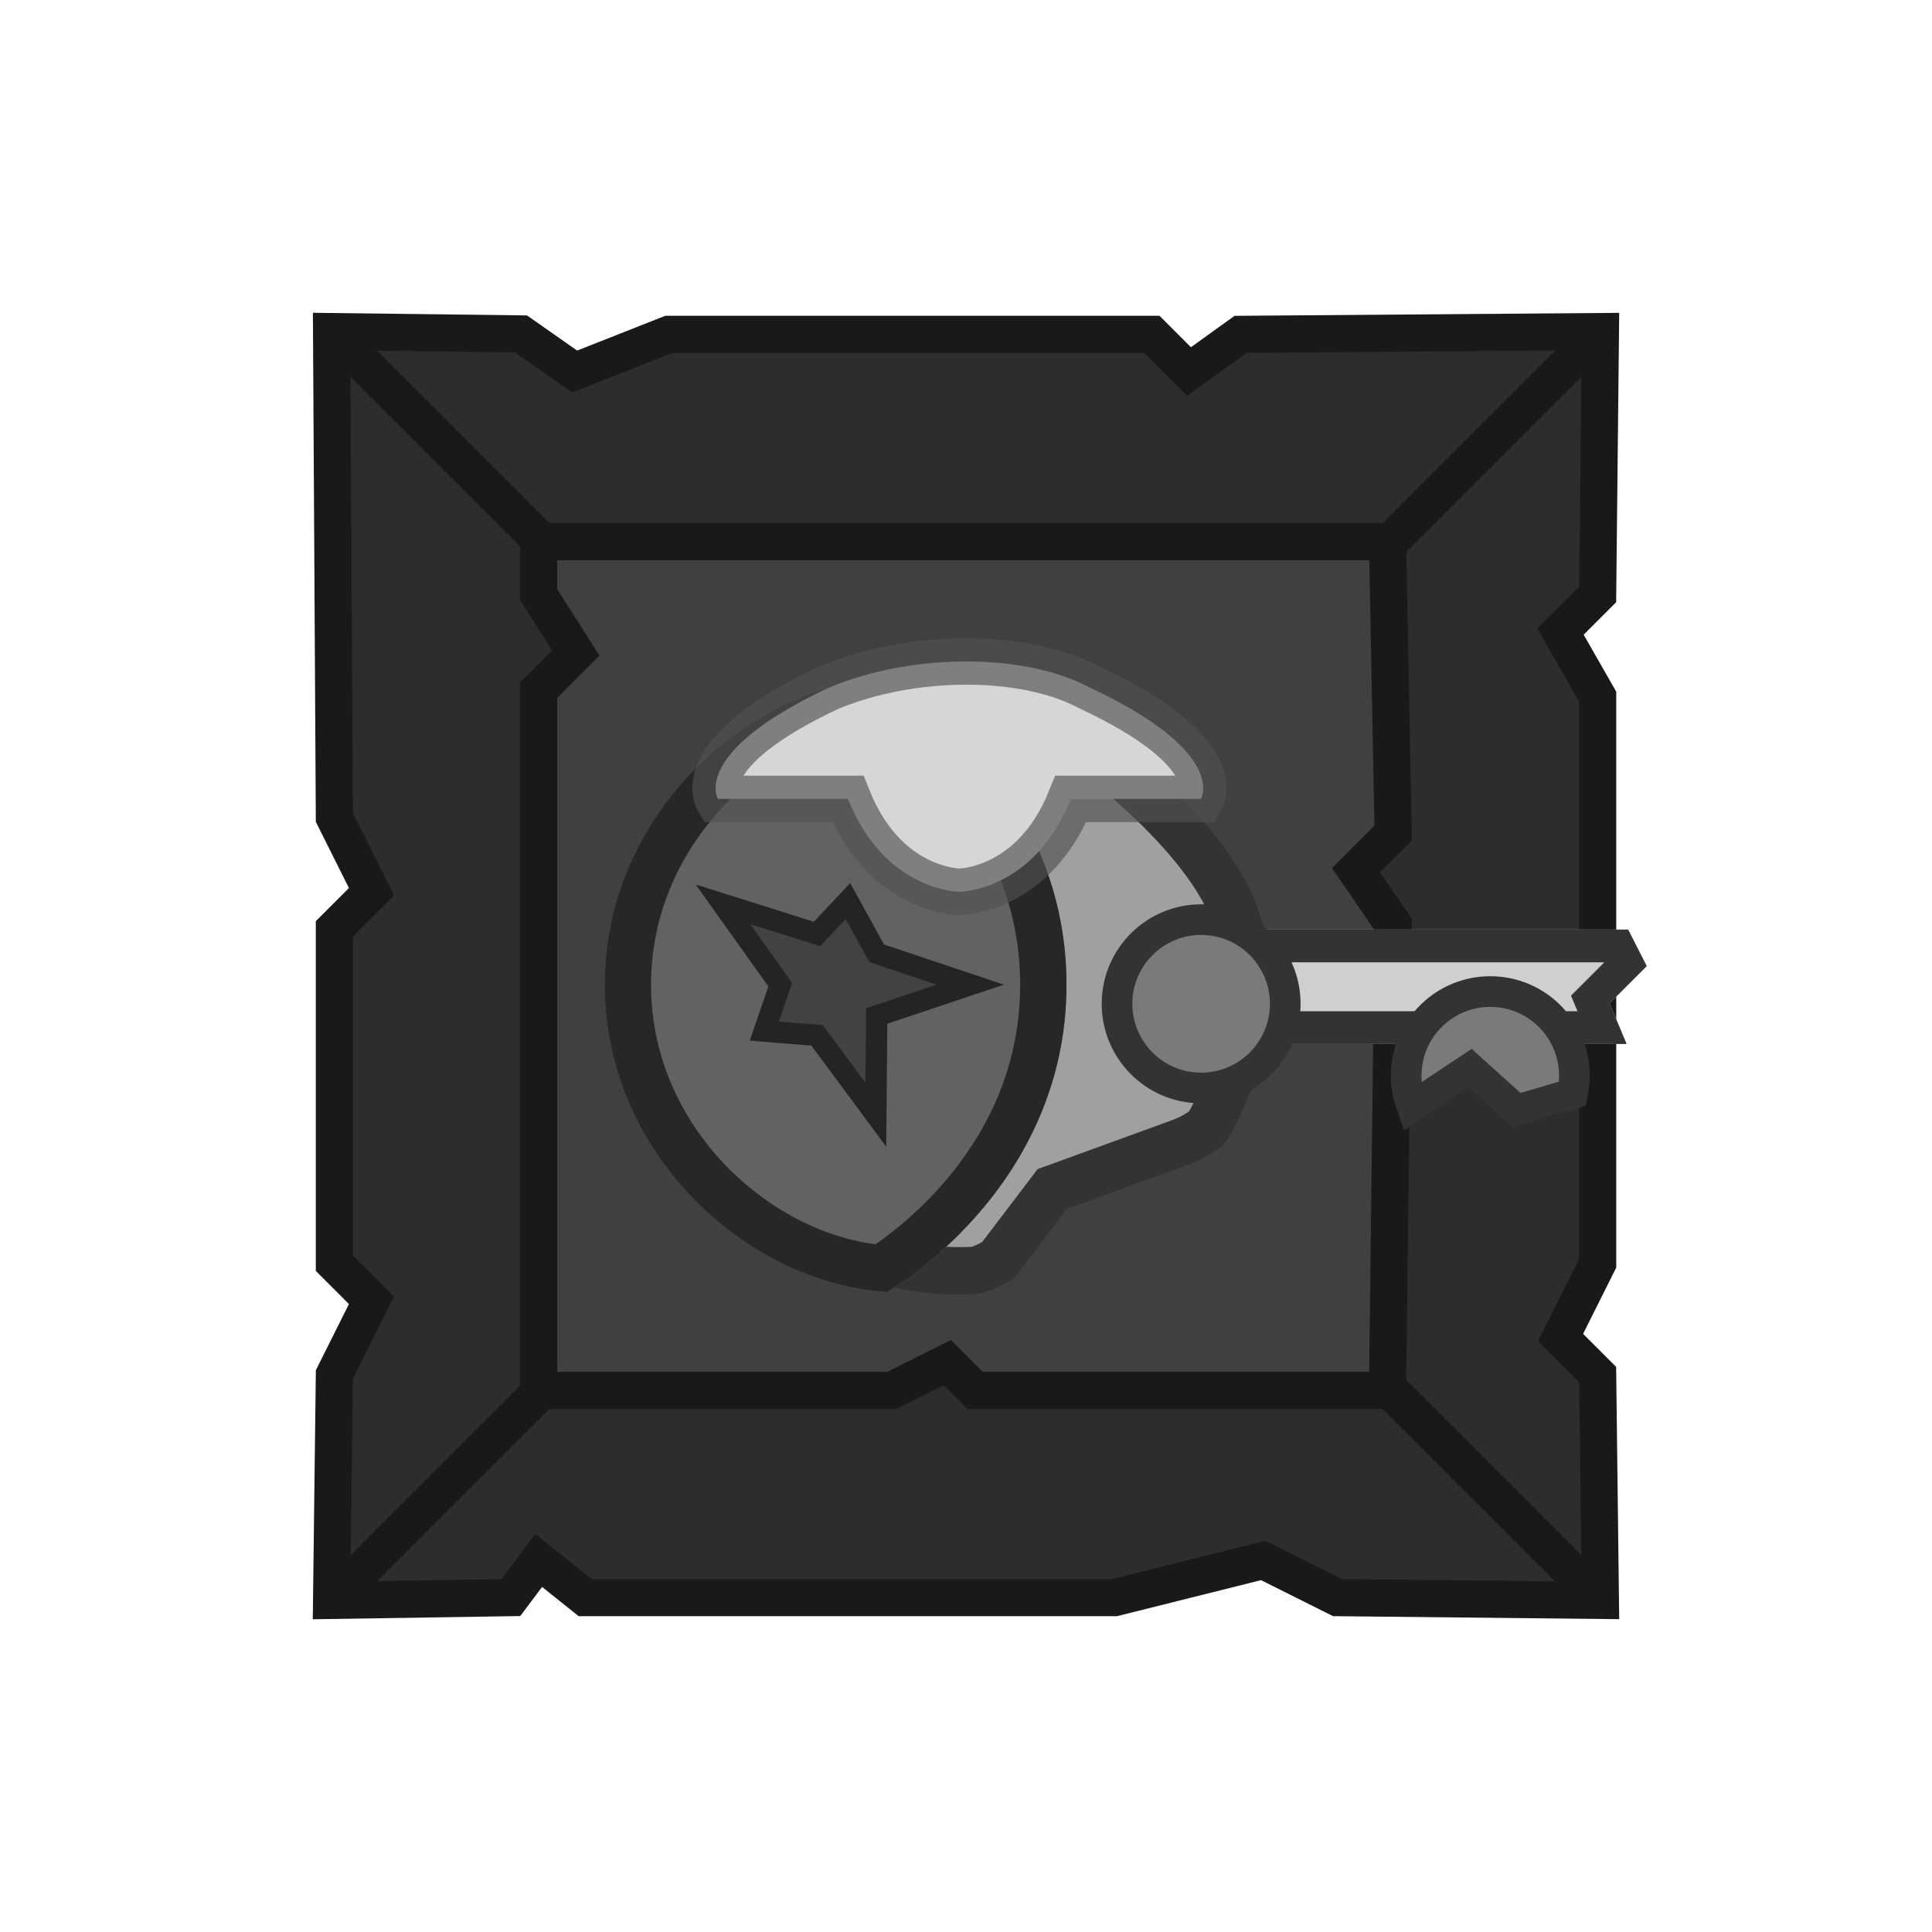
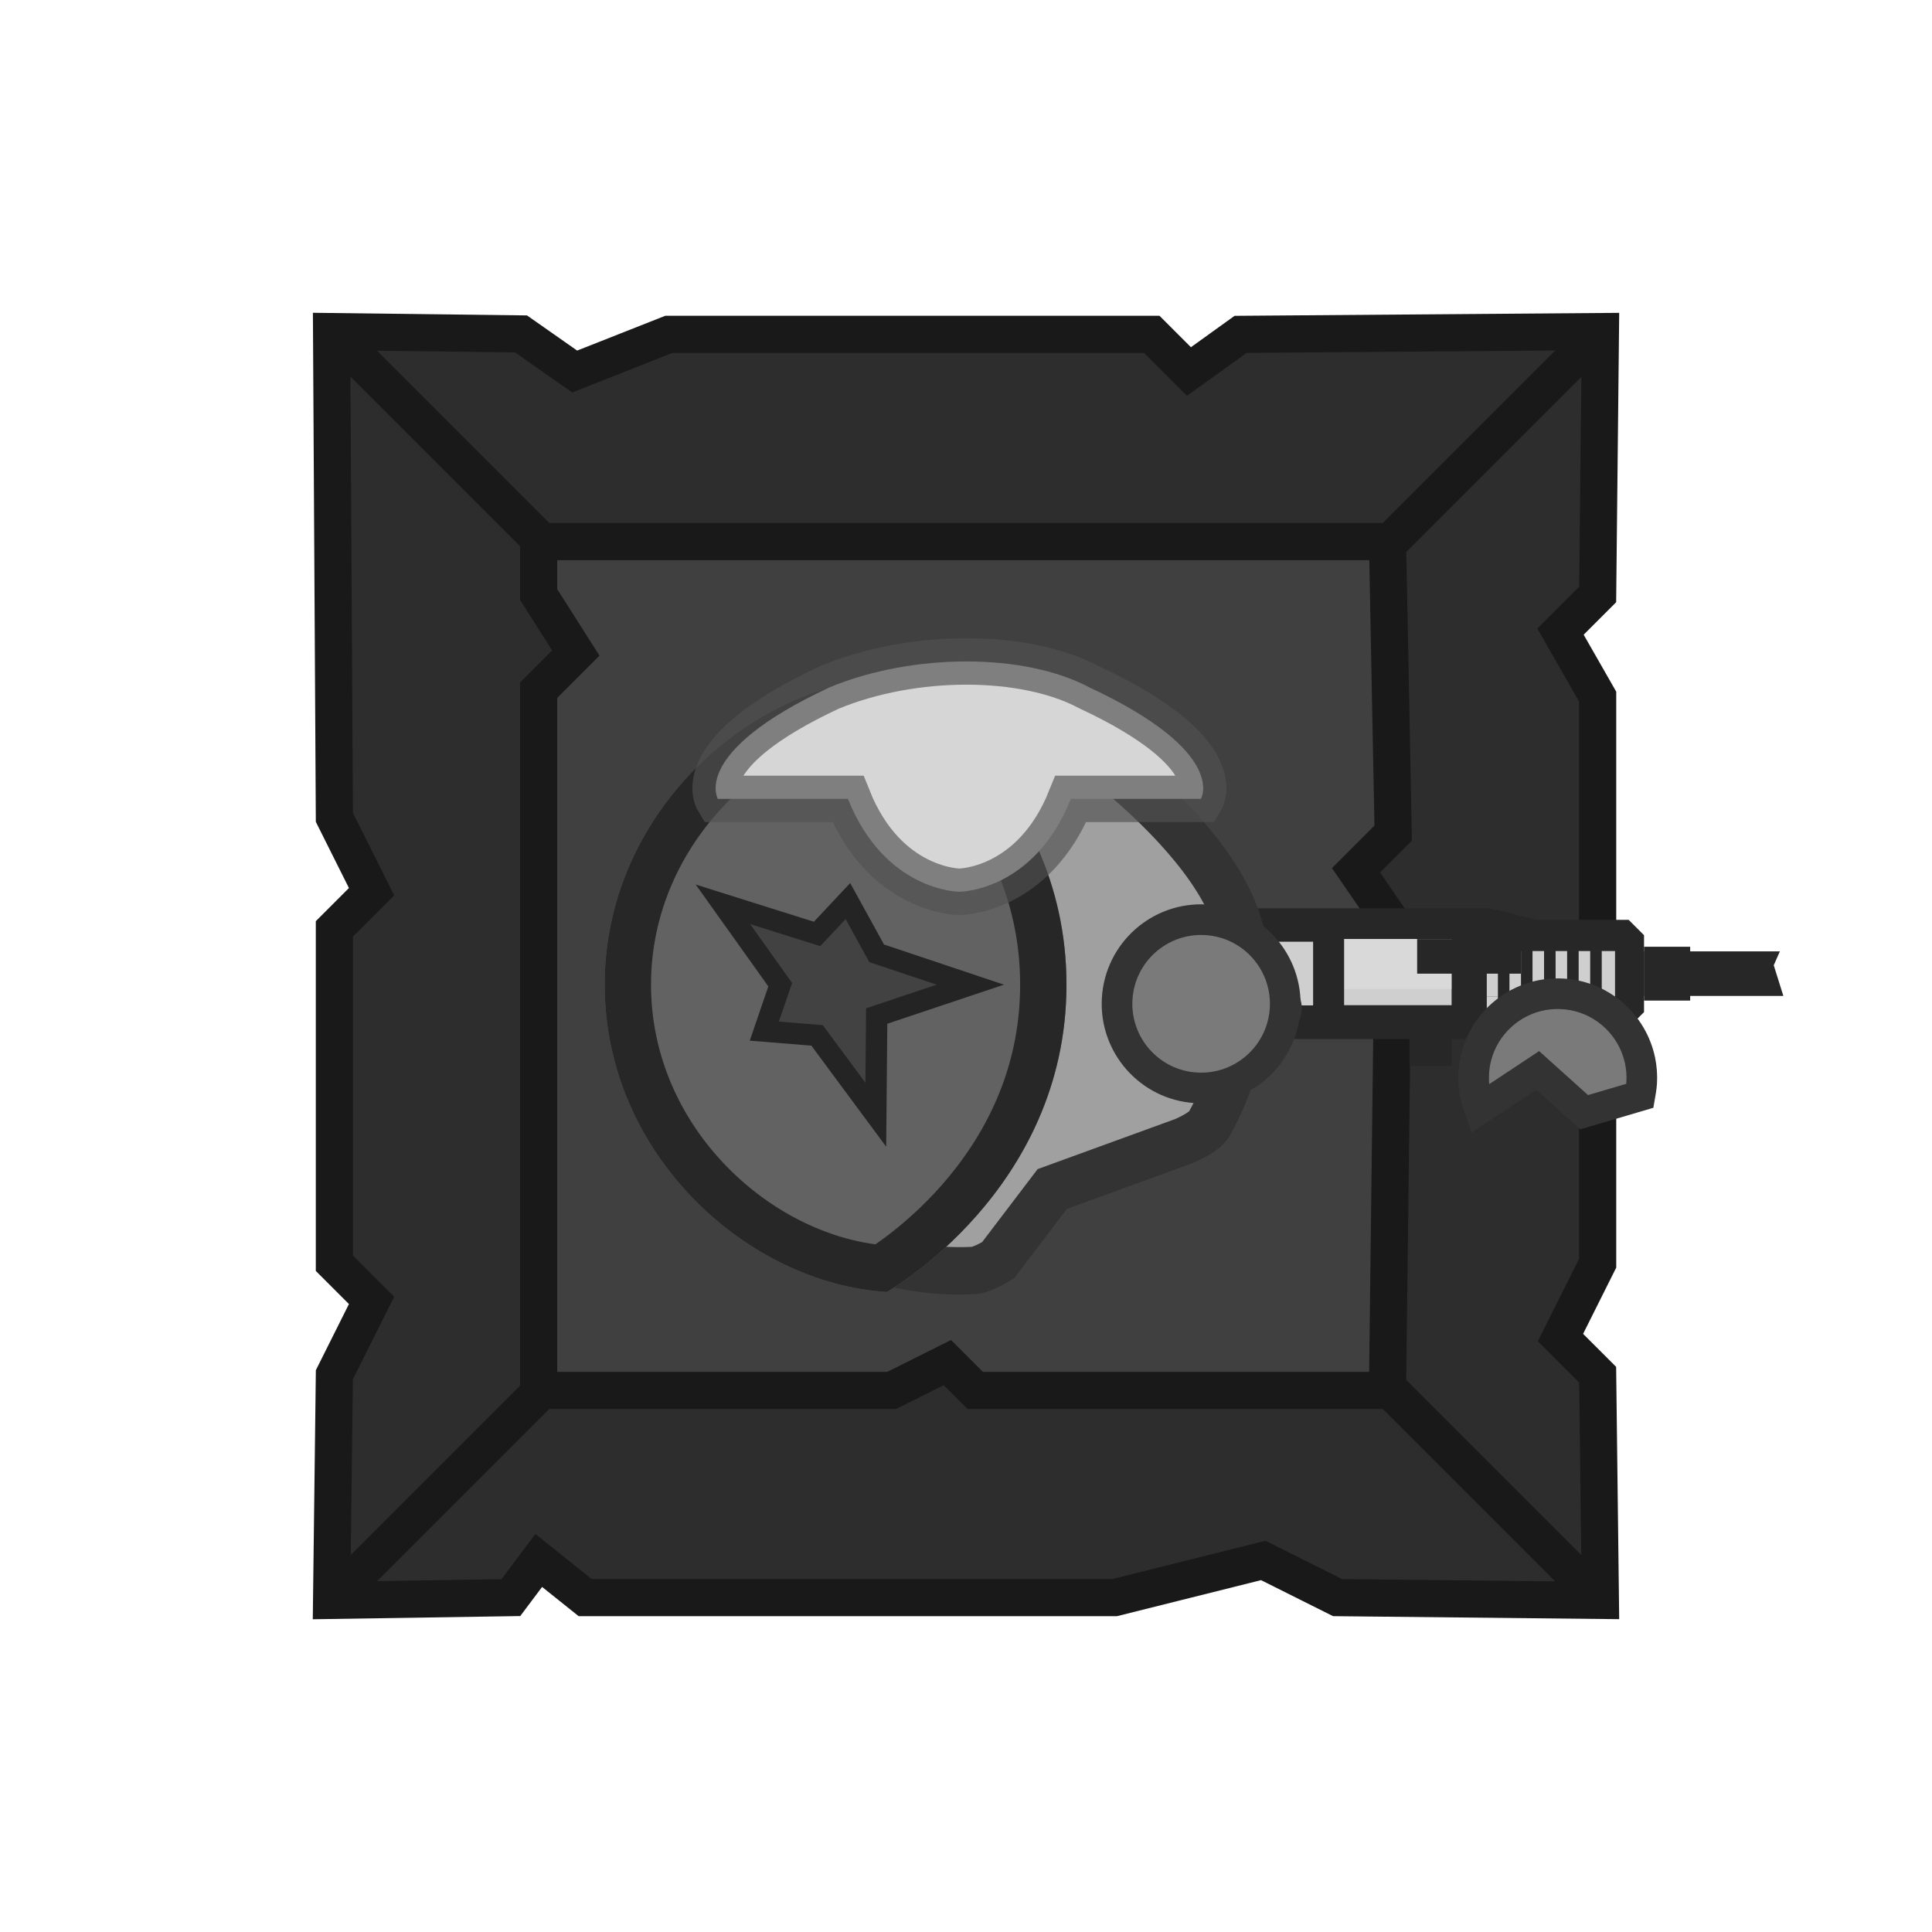
<svg xmlns="http://www.w3.org/2000/svg" width="416" height="416" viewBox="0 0 110.067 110.067" version="1.1" id="svg8">
  <defs id="defs12">
    <clipPath id="b">
      <path style="fill:#252525;fill-opacity:0.601;stroke-width:12.537" d="m 188,128 c 0,80 -69.756,119.362 -69.756,119.362 C 64,244 8.638,193.922 8.638,128 8.638,62.078 64,12 118.244,8.638 118.244,8.638 188,48 188,128 Z" id="path5" />
-     </clipPath>
-     <clipPath clipPathUnits="userSpaceOnUse" id="clipPath4533">
-       <path style="fill:#515151;stroke-width:2.327;stroke-miterlimit:10;stroke-opacity:0.49" d="m 58.41,-93.044 v 20.68 c 0,3.738 -1.453,6.746 -3.257,6.746 -1.805,0 -3.257,-3.009 -3.257,-6.746 v -20.77 l 2.08,-1.058 2.117,2.117 z" id="path4535" />
    </clipPath>
  </defs>
  <path style="fill:#2d2d2d;stroke:#191919;stroke-width:2.117;stroke-opacity:1" clip-path="none" d="m 18.891,18.891 10.792,0.133 3.057,2.142 5.361,-2.117 27.517,0 2.117,2.117 2.943,-2.117 20.499,-0.159 -0.158,14.976 -2.117,2.117 2.117,3.704 v 32.279 l -2.117,4.233 2.117,2.117 L 91.175,91.175 76.2,91.017 71.967,88.9 63.5,91.017 H 33.338 l -2.646,-2.117 -1.588,2.117 -10.213,0.158 0.159,-12.858 2.117,-4.233 -2.117,-2.117 V 52.917 l 2.117,-2.117 -2.117,-4.233 z" id="rect2" />
  <path d="m 30.687,30.854 h 48.36 l 0.323,16.61 -2.117,2.117 2.117,3.084 -0.323,26.55 H 55.558 l -1.588,-1.588 -3.175,1.588 H 30.687 V 39.32 l 2.117,-2.117 -2.117,-3.331 z" id="path4" style="fill:#404040;stroke:#191919;stroke-width:2.117" />
  <path d="M91.017 19.05l-12.7 12.7M91.017 91.017l-12.7-12.7M19.05 91.017l12.7-12.7M19.05 19.05l12.7 12.7" fill="none" stroke="#191919" stroke-width="2.117" id="path6" />
  <circle style="fill:#000000;fill-opacity:0.283;stroke:none;stroke-width:3.175;stroke-miterlimit:4;stroke-dasharray:none;stroke-opacity:1" id="path821" cx="55.034" cy="55.034" r="11.707" />
-   <g id="g852" transform="translate(-51.17637,1.063268)">
-     <path clip-path="url(#clipPath4533)" transform="rotate(90,25.40008,25.40008)" style="fill:#cfcfcf;fill-opacity:1;stroke:#333333;stroke-width:3.723;stroke-miterlimit:10;stroke-dasharray:none;stroke-opacity:1" d="m 58.41,-93.044 v 20.68 c 0,3.738 -1.453,6.746 -3.257,6.746 -1.805,0 -3.257,-3.009 -3.257,-6.746 v -20.77 l 2.08,-1.058 2.117,2.117 z" id="path4531" />
-     <path id="ellipse10" d="m 106.816,38.761 c 0.519,0.031 1.032,0.087 1.536,0.165 0.547,0.085 1.611,0.335 1.611,0.335 0,0 11.006,6.906 11.976,13.313 0.076,0.5 0.129,1.007 0.158,1.52 0.036,0.633 0.035,1.275 -0.004,1.923 -0.153,2.526 -0.873,4.884 -2.028,6.955 -0.277,0.496 -1.456,0.978 -1.456,0.978 l -7.484,2.724 -3.088,4.06 c 0,0 -0.909,0.558 -1.384,0.582 -0.594,0.029 -1.196,0.026 -1.804,-0.01 C 95.869,70.763 89.03,63.037 89.573,54.05 90.116,45.063 97.836,38.218 106.816,38.761 Z" style="fill:#a0a0a0;stroke:#333333;stroke-width:2.7;stroke-miterlimit:10" />
-     <ellipse id="ellipse14" stroke-miterlimit="10" ry="4.792" rx="4.795" transform="matrix(0.06031685,-0.9981793,0.9981751,0.06038654,0,0)" cy="122.773" cx="-48.799" style="fill:#7a7a7a;stroke:#333333;stroke-width:1.746;stroke-miterlimit:10" />
-     <path id="ellipse16" d="m 136.367,55.435 c 2.198,0.133 3.96,1.729 4.398,3.784 0.088,0.415 0.123,0.848 0.096,1.292 -0.015,0.249 -0.1,0.73 -0.1,0.73 l -3.177,0.936 -2.646,-2.381 -3.315,2.195 c 0,0 -0.202,-0.59 -0.259,-0.901 -0.068,-0.374 -0.093,-0.761 -0.069,-1.158 0.16,-2.643 2.431,-4.657 5.072,-4.497 z" style="fill:#7a7a7a;stroke:#333333;stroke-width:1.746;stroke-miterlimit:10" />
-     <path id="path18" clip-path="url(#b)" d="m 188,128 c 0,80 -69.756,119.362 -69.756,119.362 C 64,244 8.638,193.922 8.638,128 8.638,62.078 64,12 118.244,8.638 118.244,8.638 188,48 188,128 Z" transform="matrix(0.14668,0,0,0.14668,84.35815,36.259)" style="fill:#626262;stroke:#272727;stroke-width:36" />
-     <path style="fill:#424242;stroke:#242424;stroke-width:1.217" id="path20" d="m 106.456,55.033 -5.333,1.786 -0.051,5.624 -3.346,-4.52 -3.005,-0.244 0.905,-2.646 -3.265,-4.579 5.364,1.69 1.758,-1.873 1.639,2.976 z" />
-     <path id="path22" d="m 98.425,38.1 c -7.937,3.704 -6.35,6.35 -6.35,6.35 h 7.408 c 2.117,5.292 6.35,5.292 6.35,5.292 0,0 4.234,0 6.35,-5.292 h 7.409 c 0,0 1.587,-2.646 -6.35,-6.35 -3.704,-1.974 -10.054,-1.974 -14.817,0 z" style="fill:#d6d6d6;stroke:#515151;stroke-width:2.646;stroke-opacity:0.655" />
+   <g id="g1" transform="translate(-37.04178)">
+     <path style="fill:#272727;fill-opacity:1;stroke:none;stroke-width:1.323;stroke-linecap:round;stroke-opacity:1" d="m 130.703,54.2 v 2.54 h 7.938 l -0.548,-1.749 0.349,-0.791 z" id="path1" />
+     <path style="fill:#272727;fill-opacity:1;stroke:none;stroke-width:1px;stroke-linecap:butt;stroke-linejoin:miter;stroke-opacity:1" d="m 130.703,53.279 v 4.382 l -0.876,0.876 h -5.258 l -2.629,0.657 h -14.897 l -1.753,-0.438 v -6.572 l 1.753,-0.438 h 14.897 l 2.629,0.657 h 5.258 z" id="path33-4" />
+     <rect style="fill:#cfcfcf;fill-opacity:1;stroke:none;stroke-width:1.693;stroke-linecap:round" id="rect2-1" width="4.637" height="3.628" x="-111.859" y="53.65" transform="scale(-1,1)" />
+     <path style="fill:#cfcfcf;fill-opacity:1;stroke:none;stroke-width:1.693;stroke-linecap:round" d="m 121.742,57.447 2.62,-0.669 h -2.62 z" id="path6-6" />
+     <rect style="fill:#cfcfcf;fill-opacity:1;stroke:none;stroke-width:1.693;stroke-linecap:round" id="rect2-3" width="6.159" height="3.768" x="-119.753" y="53.498" transform="scale(-1,1)" />
+     <rect style="fill:#cfcfcf;fill-opacity:1;stroke:none;stroke-width:1.693;stroke-linecap:round" id="rect2-3-6" width="7.309" height="2.599" x="-129.051" y="54.182" transform="scale(-1,1)" />
+     <path style="fill:#272727;fill-opacity:1;stroke:none;stroke-width:0.265px;stroke-linecap:butt;stroke-linejoin:miter;stroke-opacity:1" d="m 130.703,53.937 h 2.629 v 3.067 h -2.629 z" id="path4-9" />
+     <path style="fill:#d9d9d9;fill-opacity:1;stroke:none;stroke-width:0.265px;stroke-linecap:butt;stroke-linejoin:miter;stroke-opacity:1" d="m 119.75,53.498 v 2.848 h -6.134 v -2.848 z" id="path39-1" />
+     <path style="fill:#272727;fill-opacity:1;stroke:none;stroke-width:0.265px;stroke-linecap:butt;stroke-linejoin:miter;stroke-opacity:1" d="M 128.294,54.156 V 56.785 H 127.636 V 54.156 Z" id="path13-2" />
+     <path style="fill:#272727;fill-opacity:1;stroke:none;stroke-width:0.265px;stroke-linecap:butt;stroke-linejoin:miter;stroke-opacity:1" d="m 126.979,54.156 v 2.629 h -0.657 v -2.629 z" id="path13-7-0" />
+     <path style="fill:#272727;fill-opacity:1;stroke:none;stroke-width:0.265px;stroke-linecap:butt;stroke-linejoin:miter;stroke-opacity:1" d="m 125.665,54.156 v 2.629 h -0.657 v -2.629 z" id="path13-8-4" />
+     <path style="fill:#272727;fill-opacity:1;stroke:none;stroke-width:0.265px;stroke-linecap:butt;stroke-linejoin:miter;stroke-opacity:1" d="m 124.35,53.717 v 3.505 h -0.657 v -3.505 z" id="path13-4-4" />
+     <path style="fill:#272727;fill-opacity:1;stroke:none;stroke-width:0.265px;stroke-linecap:butt;stroke-linejoin:miter;stroke-opacity:1" d="m 123.036,53.498 v 3.943 h -0.657 v -3.943 z" id="path13-4-7-5" />
+     <path style="fill:#272727;fill-opacity:1;stroke:none;stroke-width:0.265px;stroke-linecap:butt;stroke-linejoin:miter;stroke-opacity:1" d="m 105.291,52.184 -1.753,0.876 -8.763,0.657 -0.438,0.438 v 2.629 l 0.438,0.438 8.763,0.657 1.753,0.876 z" id="path23-9" />
+     <path style="fill:#272727;fill-opacity:1;stroke:none;stroke-width:1px;stroke-linecap:butt;stroke-linejoin:miter;stroke-opacity:1" d="M 119.75,57.88 V 60.728 h -2.41 v -2.848 z" id="path31-7" />
+     <path style="fill:#272727;fill-opacity:1;stroke:none;stroke-width:0.265px;stroke-linecap:butt;stroke-linejoin:miter;stroke-opacity:1" d="m 123.693,53.498 v 1.972 h -1.972 v 1.972 h -1.972 V 55.47 h -1.972 v -1.972 z" id="path34-5" />
+     <circle style="fill:#272727;fill-opacity:1;fill-rule:evenodd;stroke:#333333;stroke-width:2.117;stroke-dasharray:none;stroke-opacity:1" id="path36-3" cx="57.442" cy="-109.453" r="0.693" clip-path="none" transform="rotate(90)" />
+     <circle style="fill:#cfcfcf;fill-opacity:1;fill-rule:evenodd;stroke-width:1" id="circle38-9" cx="57.442" cy="-109.453" r="1.009" transform="rotate(90)" />
+     <path style="fill:#272727;fill-opacity:1;stroke:none;stroke-width:0.265px;stroke-linecap:butt;stroke-linejoin:miter;stroke-opacity:1" d="m 111.863,57.442 v -3.943 h 1.753 v 3.943 z" id="path38-0" />
+     <circle style="fill:#272727;fill-opacity:1;fill-rule:evenodd;stroke-width:0.265" id="path40-5" cx="57.442" cy="-109.453" r="0.657" transform="rotate(90)" />
+     <rect style="fill:#272727;fill-opacity:1;stroke:none;stroke-width:2.117;stroke-linejoin:round;stroke-miterlimit:10;stroke-dasharray:none;stroke-opacity:1" id="rect41-5" width="0.876" height="0.438" x="56.346" y="-109.672" transform="rotate(90)" />
+     <rect style="fill:#272727;fill-opacity:1;stroke:none;stroke-width:2.117;stroke-linejoin:round;stroke-miterlimit:10;stroke-dasharray:none;stroke-opacity:1" id="rect41-2-6" width="0.876" height="0.438" x="-91.952" y="-84.032" transform="rotate(165)" />
+     <rect style="fill:#272727;fill-opacity:1;stroke:none;stroke-width:2.117;stroke-linejoin:round;stroke-miterlimit:10;stroke-dasharray:none;stroke-opacity:1" id="rect41-2-9-3" width="0.876" height="0.438" x="-105.568" y="65.849" transform="rotate(-120)" />
+     <rect style="fill:#272727;fill-opacity:1;stroke:none;stroke-width:2.117;stroke-linejoin:round;stroke-miterlimit:10;stroke-dasharray:none;stroke-opacity:1" id="rect41-2-2-2" width="0.876" height="0.438" x="3.885" y="123.291" transform="rotate(-60)" />
+     <rect style="fill:#272727;fill-opacity:1;stroke:none;stroke-width:2.117;stroke-linejoin:round;stroke-miterlimit:10;stroke-dasharray:none;stroke-opacity:1" id="rect41-2-0-6" width="0.876" height="0.438" x="119.495" y="26.937" transform="rotate(15)" />
  </g>
+   <path id="ellipse10" d="m 55.64,39.825 c 0.519,0.031 1.032,0.087 1.536,0.165 0.547,0.085 1.611,0.335 1.611,0.335 0,0 11.006,6.906 11.976,13.313 0.076,0.5 0.129,1.007 0.158,1.52 0.036,0.633 0.035,1.275 -0.004,1.923 -0.153,2.526 -0.873,4.884 -2.028,6.955 -0.277,0.496 -1.456,0.978 -1.456,0.978 l -7.484,2.724 -3.088,4.06 c 0,0 -0.909,0.558 -1.384,0.582 -0.594,0.029 -1.196,0.026 -1.804,-0.01 C 44.693,71.826 37.853,64.1 38.396,55.113 38.939,46.126 46.66,39.281 55.64,39.825 Z" style="fill:#a0a0a0;stroke:#333333;stroke-width:2.7;stroke-miterlimit:10" />
+   <ellipse id="ellipse14" stroke-miterlimit="10" ry="4.792" rx="4.795" transform="matrix(0.06031685,-0.9981793,0.9981751,0.06038654,0,0)" cy="71.754" cx="-52.951" style="fill:#7a7a7a;stroke:#333333;stroke-width:1.746;stroke-miterlimit:10" />
+   <path id="ellipse16" d="m 89.033,56.621 c 2.198,0.133 3.96,1.729 4.398,3.784 0.088,0.415 0.123,0.848 0.096,1.292 -0.015,0.249 -0.1,0.73 -0.1,0.73 l -3.177,0.936 -2.646,-2.381 -3.315,2.195 c 0,0 -0.202,-0.59 -0.259,-0.901 -0.068,-0.374 -0.093,-0.761 -0.069,-1.158 0.16,-2.643 2.431,-4.657 5.072,-4.497 z" style="fill:#7a7a7a;stroke:#333333;stroke-width:1.746;stroke-miterlimit:10" />
+   <path id="path18" clip-path="url(#b)" d="m 188,128 c 0,80 -69.756,119.362 -69.756,119.362 C 64,244 8.638,193.922 8.638,128 8.638,62.078 64,12 118.244,8.638 118.244,8.638 188,48 188,128 Z" transform="matrix(0.14668,0,0,0.14668,33.18179,37.32227)" style="fill:#626262;stroke:#272727;stroke-width:36" />
+   <path style="fill:#424242;stroke:#242424;stroke-width:1.217" id="path20" d="m 55.279,56.097 -5.333,1.786 -0.051,5.624 -3.346,-4.52 -3.005,-0.244 0.905,-2.646 -3.265,-4.579 5.364,1.69 1.758,-1.873 1.639,2.976 z" />
+   <path id="path22" d="m 47.249,39.163 c -7.937,3.704 -6.35,6.35 -6.35,6.35 h 7.408 c 2.117,5.292 6.35,5.292 6.35,5.292 0,0 4.234,0 6.35,-5.292 h 7.409 c 0,0 1.587,-2.646 -6.35,-6.35 -3.704,-1.974 -10.054,-1.974 -14.817,0 z" style="fill:#d6d6d6;stroke:#515151;stroke-width:2.646;stroke-opacity:0.655" />
</svg>
